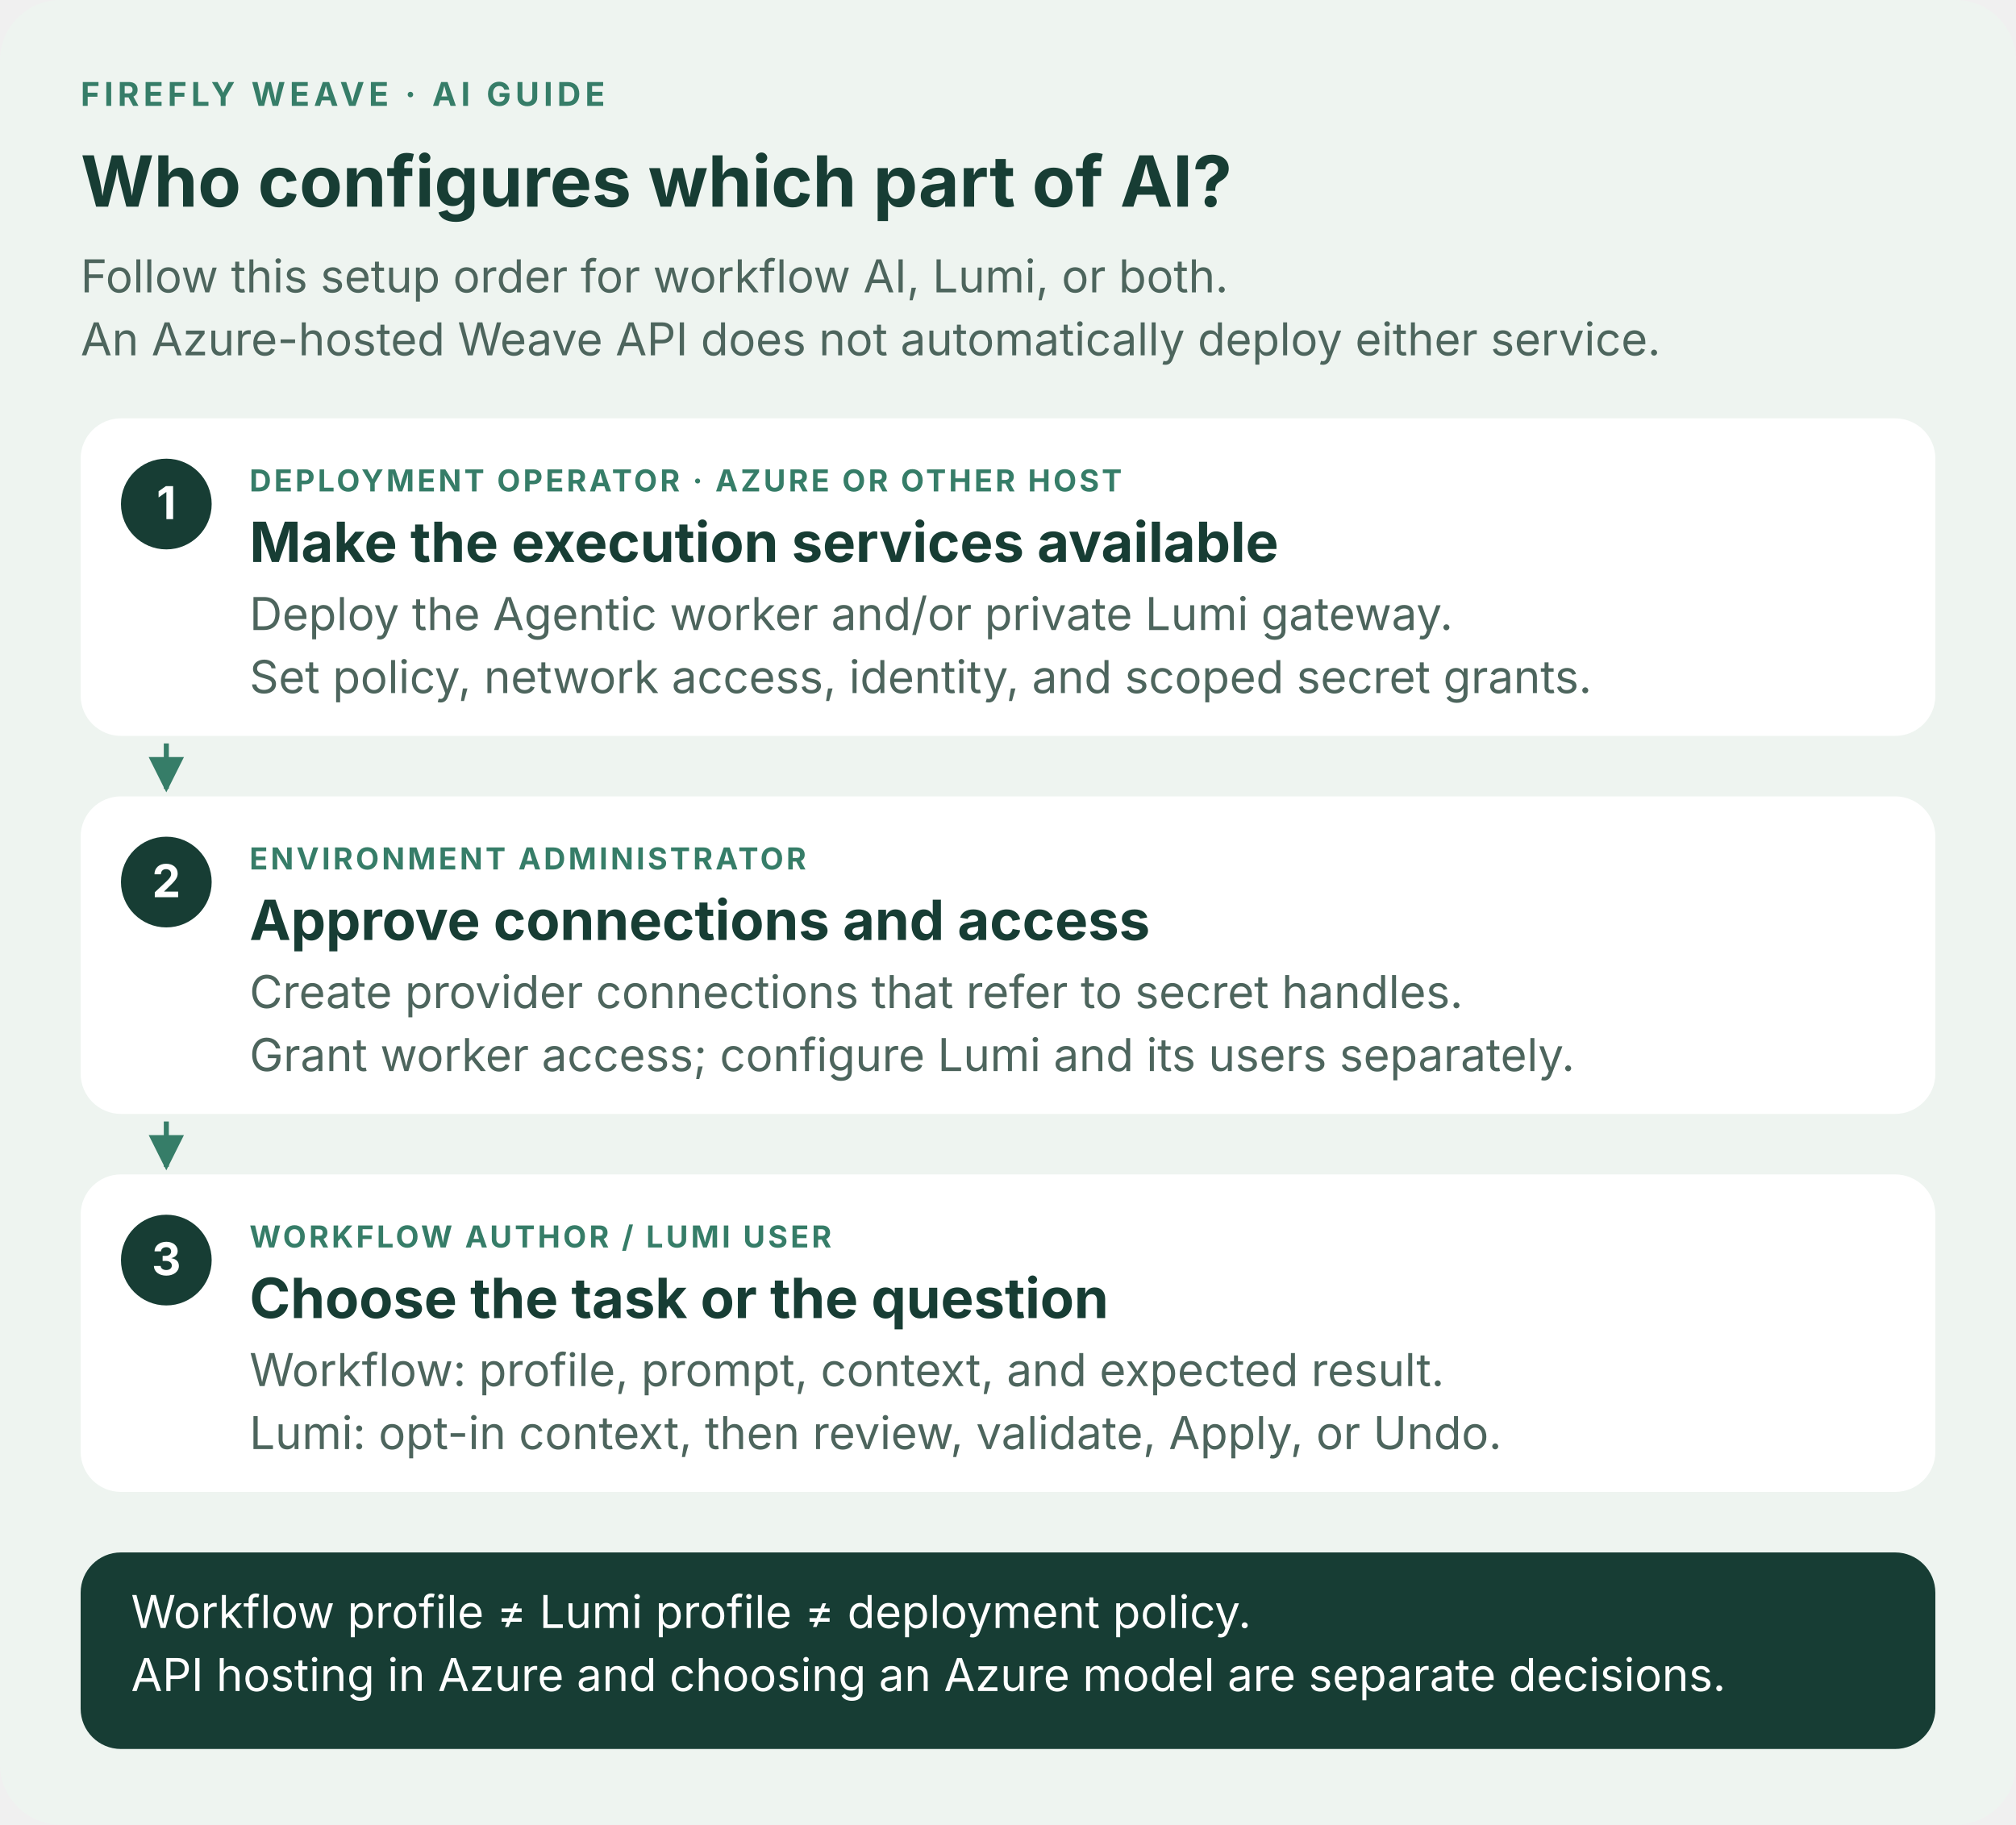
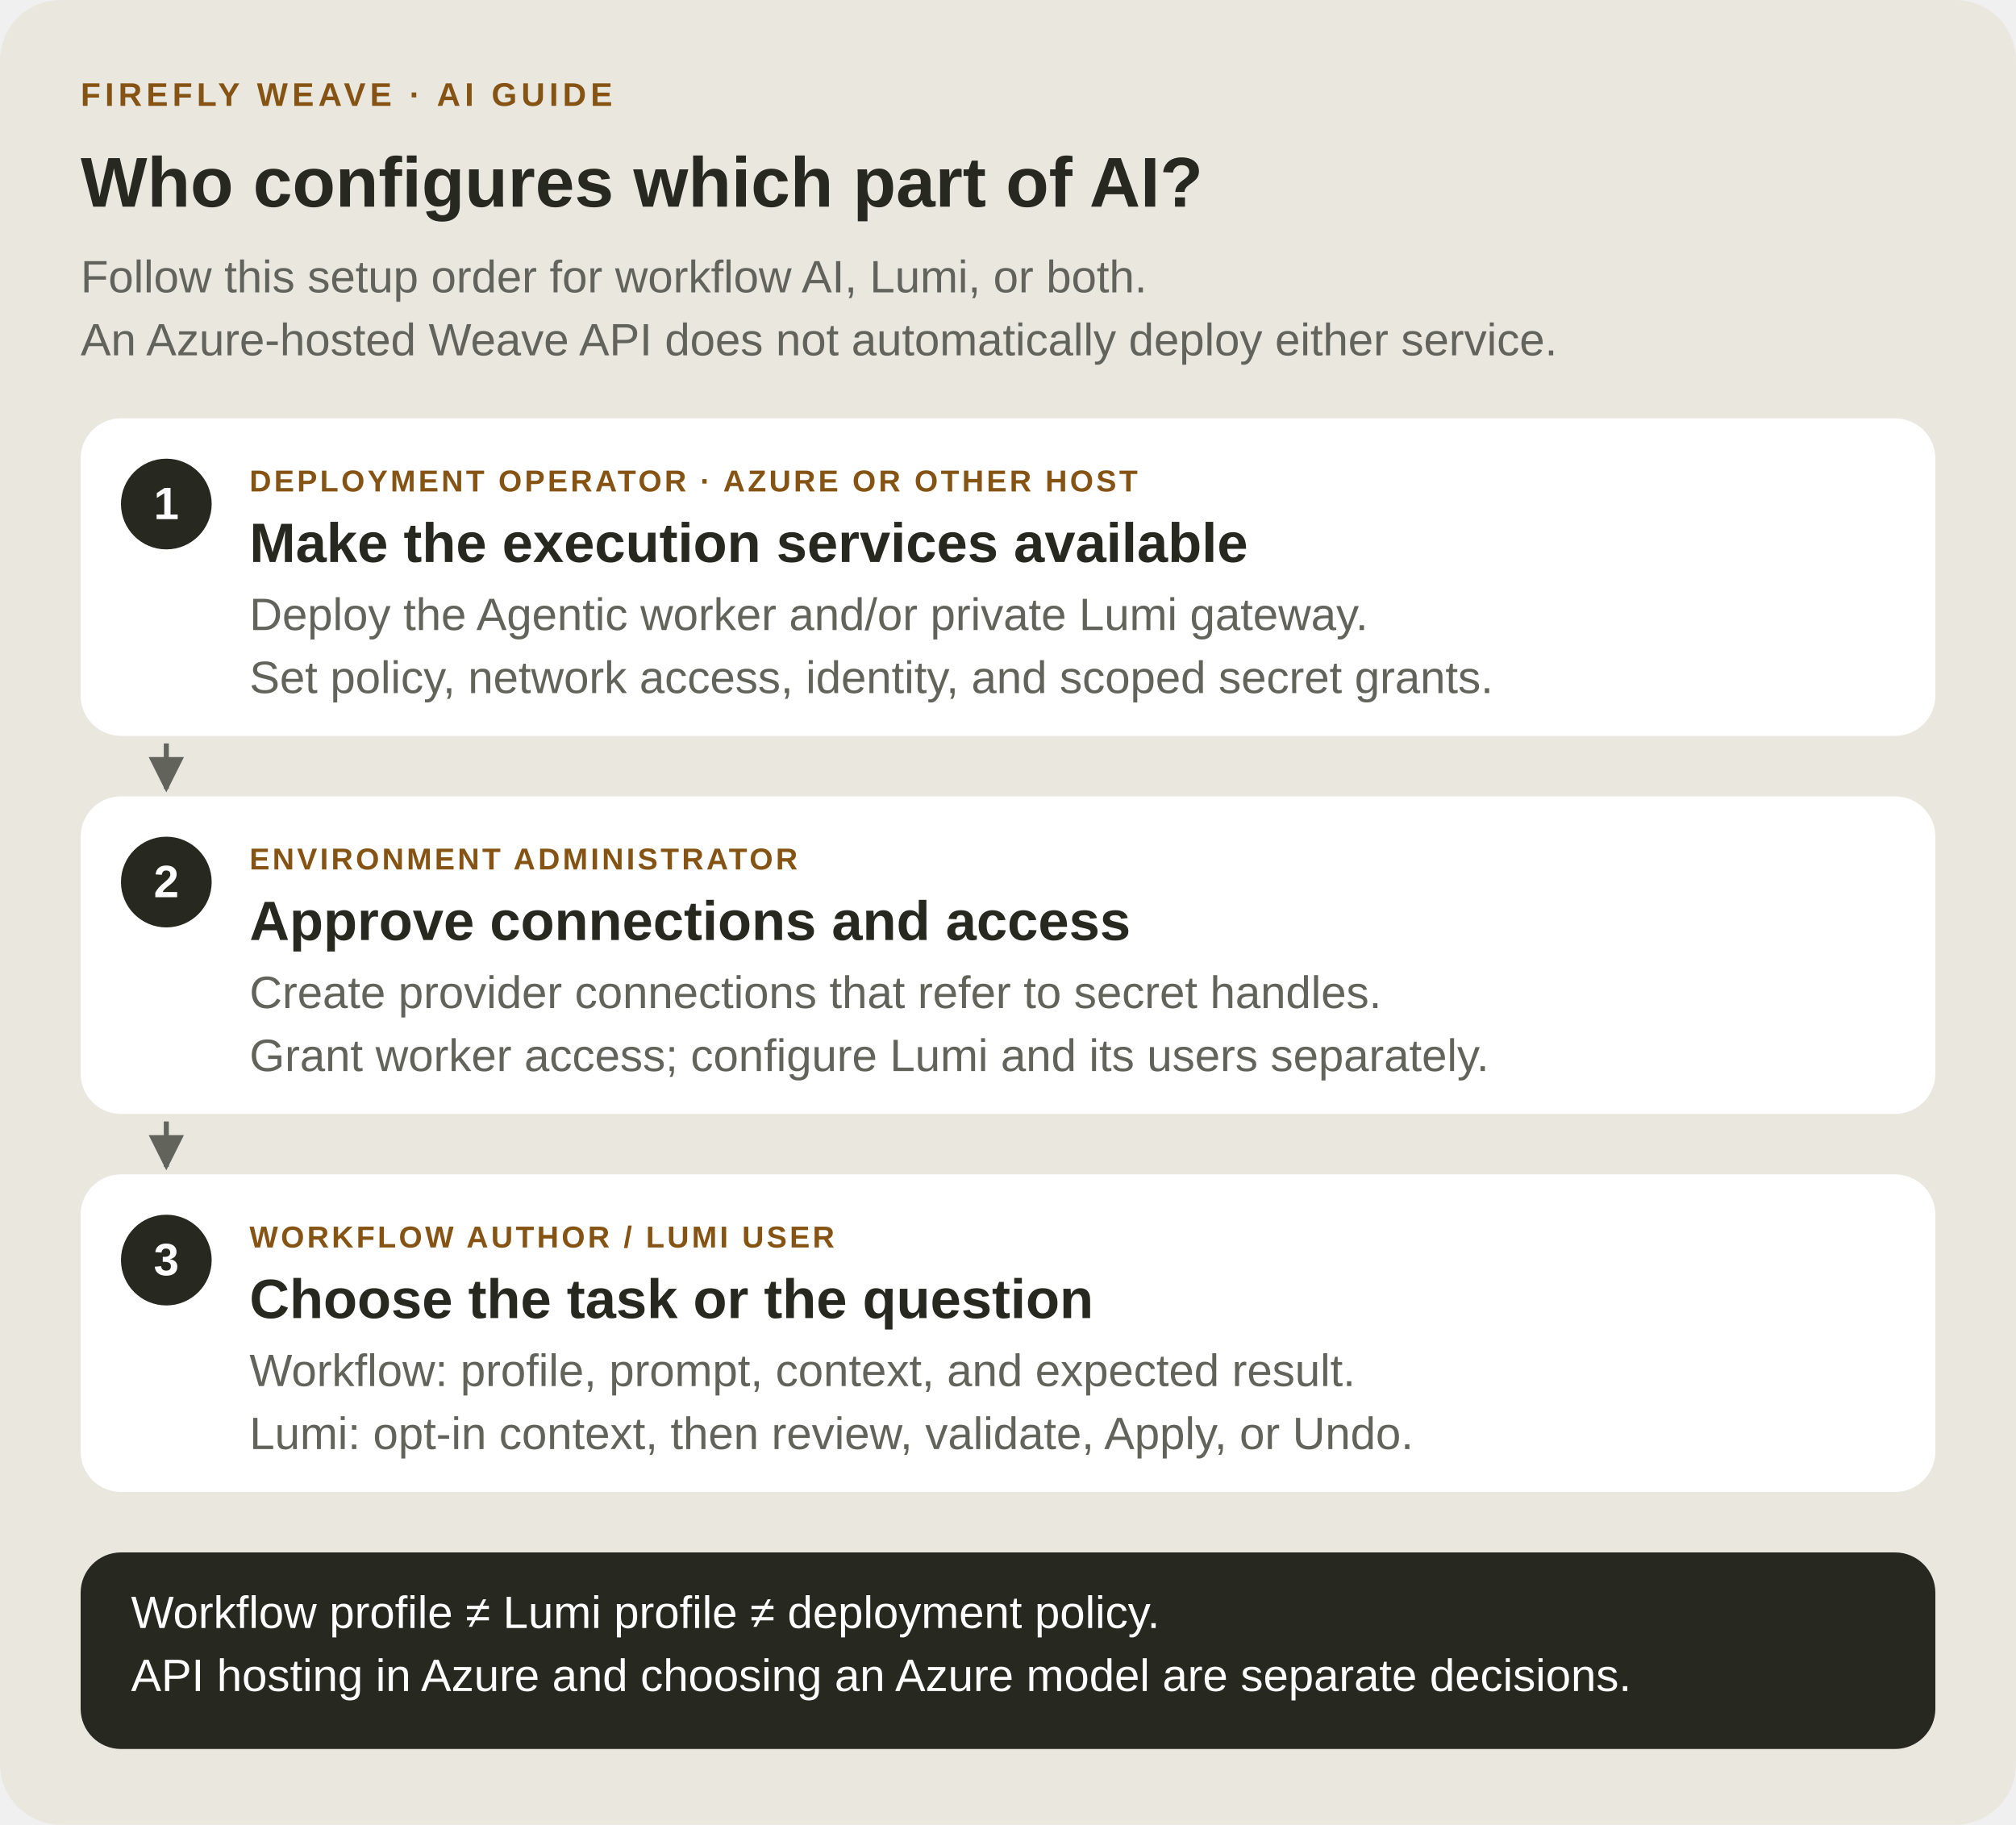
<svg xmlns="http://www.w3.org/2000/svg" viewBox="0 0 800 724" role="img" aria-labelledby="title description">
  <defs>
    <marker id="arrow" viewBox="0 0 10 10" refX="9" refY="5" markerWidth="7" markerHeight="7" orient="auto">
-       <path d="M0 0L10 5L0 10Z" fill="#367D68" />
+       <path d="M0 0L10 5L0 10Z" fill="#62645B" />
    </marker>
  </defs>
-   <rect width="800" height="724" rx="24" fill="#EEF4F0" />
-   <g font-family="Inter,Arial,sans-serif">
-     <text x="32" y="42" font-size="13" font-weight="700" letter-spacing="1.7" fill="#367D68">FIREFLY WEAVE · AI GUIDE</text>
-     <text x="32" y="82" font-size="28" font-weight="700" fill="#173D34">Who configures which part of AI?</text>
-     <text x="32" y="116" font-size="18" fill="#4D655D">Follow this setup order for workflow AI, Lumi, or both.</text>
-     <text x="32" y="141" font-size="18" fill="#4D655D">An Azure-hosted Weave API does not automatically deploy either service.</text>
+   <rect width="800" height="724" rx="24" fill="#EAE7DF" />
+   <g font-family="Arial,Helvetica,sans-serif">
+     <text x="32" y="42" font-size="13" font-weight="700" letter-spacing="1.7" fill="#855414">FIREFLY WEAVE · AI GUIDE</text>
+     <text x="32" y="82" font-size="28" font-weight="700" fill="#272820">Who configures which part of AI?</text>
+     <text x="32" y="116" font-size="18" fill="#62645B">Follow this setup order for workflow AI, Lumi, or both.</text>
+     <text x="32" y="141" font-size="18" fill="#62645B">An Azure-hosted Weave API does not automatically deploy either service.</text>
    <rect x="32" y="166" width="736" height="126" rx="16" fill="white" />
-     <circle cx="66" cy="200" r="18" fill="#173D34" />
+     <circle cx="66" cy="200" r="18" fill="#272820" />
    <text x="66" y="206" text-anchor="middle" font-size="18" font-weight="700" fill="white">1</text>
-     <text x="99" y="195" font-size="12" font-weight="700" letter-spacing="1.1" fill="#367D68">DEPLOYMENT OPERATOR · AZURE OR OTHER HOST</text>
-     <text x="99" y="223" font-size="22" font-weight="700" fill="#173D34">Make the execution services available</text>
-     <text x="99" y="250" font-size="18" fill="#4D655D">Deploy the Agentic worker and/or private Lumi gateway.</text>
-     <text x="99" y="275" font-size="18" fill="#4D655D">Set policy, network access, identity, and scoped secret grants.</text>
-     <path d="M66 295v18" stroke="#367D68" stroke-width="2" marker-end="url(#arrow)" />
+     <text x="99" y="195" font-size="12" font-weight="700" letter-spacing="1.1" fill="#855414">DEPLOYMENT OPERATOR · AZURE OR OTHER HOST</text>
+     <text x="99" y="223" font-size="22" font-weight="700" fill="#272820">Make the execution services available</text>
+     <text x="99" y="250" font-size="18" fill="#62645B">Deploy the Agentic worker and/or private Lumi gateway.</text>
+     <text x="99" y="275" font-size="18" fill="#62645B">Set policy, network access, identity, and scoped secret grants.</text>
+     <path d="M66 295v18" stroke="#62645B" stroke-width="2" marker-end="url(#arrow)" />
    <rect x="32" y="316" width="736" height="126" rx="16" fill="white" />
-     <circle cx="66" cy="350" r="18" fill="#173D34" />
+     <circle cx="66" cy="350" r="18" fill="#272820" />
    <text x="66" y="356" text-anchor="middle" font-size="18" font-weight="700" fill="white">2</text>
-     <text x="99" y="345" font-size="12" font-weight="700" letter-spacing="1.1" fill="#367D68">ENVIRONMENT ADMINISTRATOR</text>
-     <text x="99" y="373" font-size="22" font-weight="700" fill="#173D34">Approve connections and access</text>
-     <text x="99" y="400" font-size="18" fill="#4D655D">Create provider connections that refer to secret handles.</text>
-     <text x="99" y="425" font-size="18" fill="#4D655D">Grant worker access; configure Lumi and its users separately.</text>
-     <path d="M66 445v18" stroke="#367D68" stroke-width="2" marker-end="url(#arrow)" />
+     <text x="99" y="345" font-size="12" font-weight="700" letter-spacing="1.1" fill="#855414">ENVIRONMENT ADMINISTRATOR</text>
+     <text x="99" y="373" font-size="22" font-weight="700" fill="#272820">Approve connections and access</text>
+     <text x="99" y="400" font-size="18" fill="#62645B">Create provider connections that refer to secret handles.</text>
+     <text x="99" y="425" font-size="18" fill="#62645B">Grant worker access; configure Lumi and its users separately.</text>
+     <path d="M66 445v18" stroke="#62645B" stroke-width="2" marker-end="url(#arrow)" />
    <rect x="32" y="466" width="736" height="126" rx="16" fill="white" />
-     <circle cx="66" cy="500" r="18" fill="#173D34" />
+     <circle cx="66" cy="500" r="18" fill="#272820" />
    <text x="66" y="506" text-anchor="middle" font-size="18" font-weight="700" fill="white">3</text>
-     <text x="99" y="495" font-size="12" font-weight="700" letter-spacing="1.1" fill="#367D68">WORKFLOW AUTHOR / LUMI USER</text>
-     <text x="99" y="523" font-size="22" font-weight="700" fill="#173D34">Choose the task or the question</text>
-     <text x="99" y="550" font-size="18" fill="#4D655D">Workflow: profile, prompt, context, and expected result.</text>
-     <text x="99" y="575" font-size="18" fill="#4D655D">Lumi: opt-in context, then review, validate, Apply, or Undo.</text>
-     <rect x="32" y="616" width="736" height="78" rx="16" fill="#173D34" />
+     <text x="99" y="495" font-size="12" font-weight="700" letter-spacing="1.1" fill="#855414">WORKFLOW AUTHOR / LUMI USER</text>
+     <text x="99" y="523" font-size="22" font-weight="700" fill="#272820">Choose the task or the question</text>
+     <text x="99" y="550" font-size="18" fill="#62645B">Workflow: profile, prompt, context, and expected result.</text>
+     <text x="99" y="575" font-size="18" fill="#62645B">Lumi: opt-in context, then review, validate, Apply, or Undo.</text>
+     <rect x="32" y="616" width="736" height="78" rx="16" fill="#272820" />
    <text x="52" y="646" font-size="18" fill="white">Workflow profile ≠ Lumi profile ≠ deployment policy.</text>
    <text x="52" y="671" font-size="18" fill="white">API hosting in Azure and choosing an Azure model are separate decisions.</text>
  </g>
</svg>
